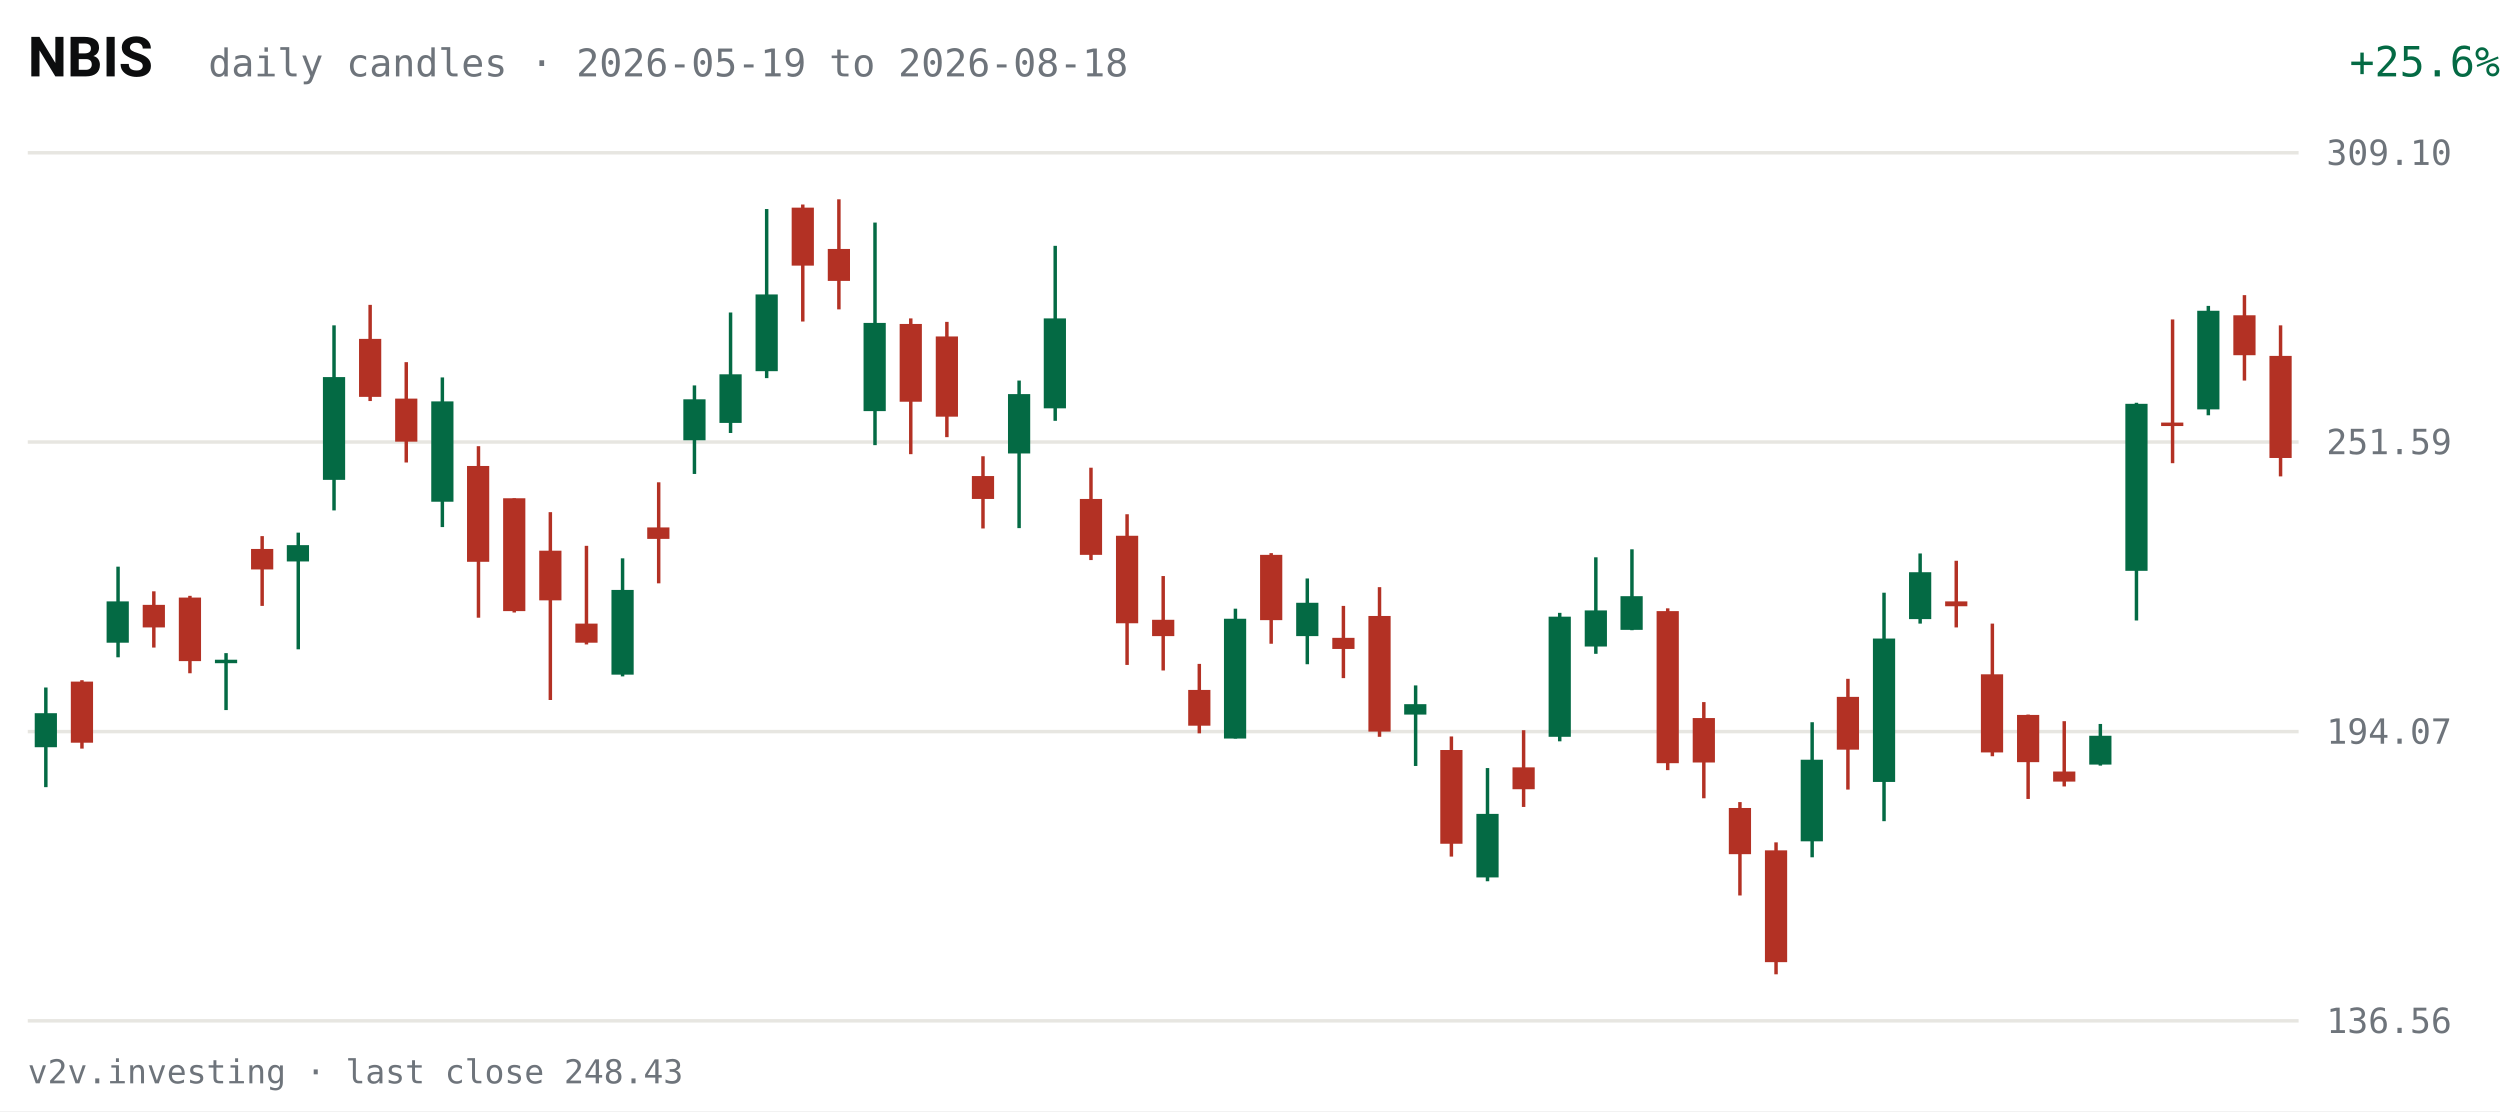
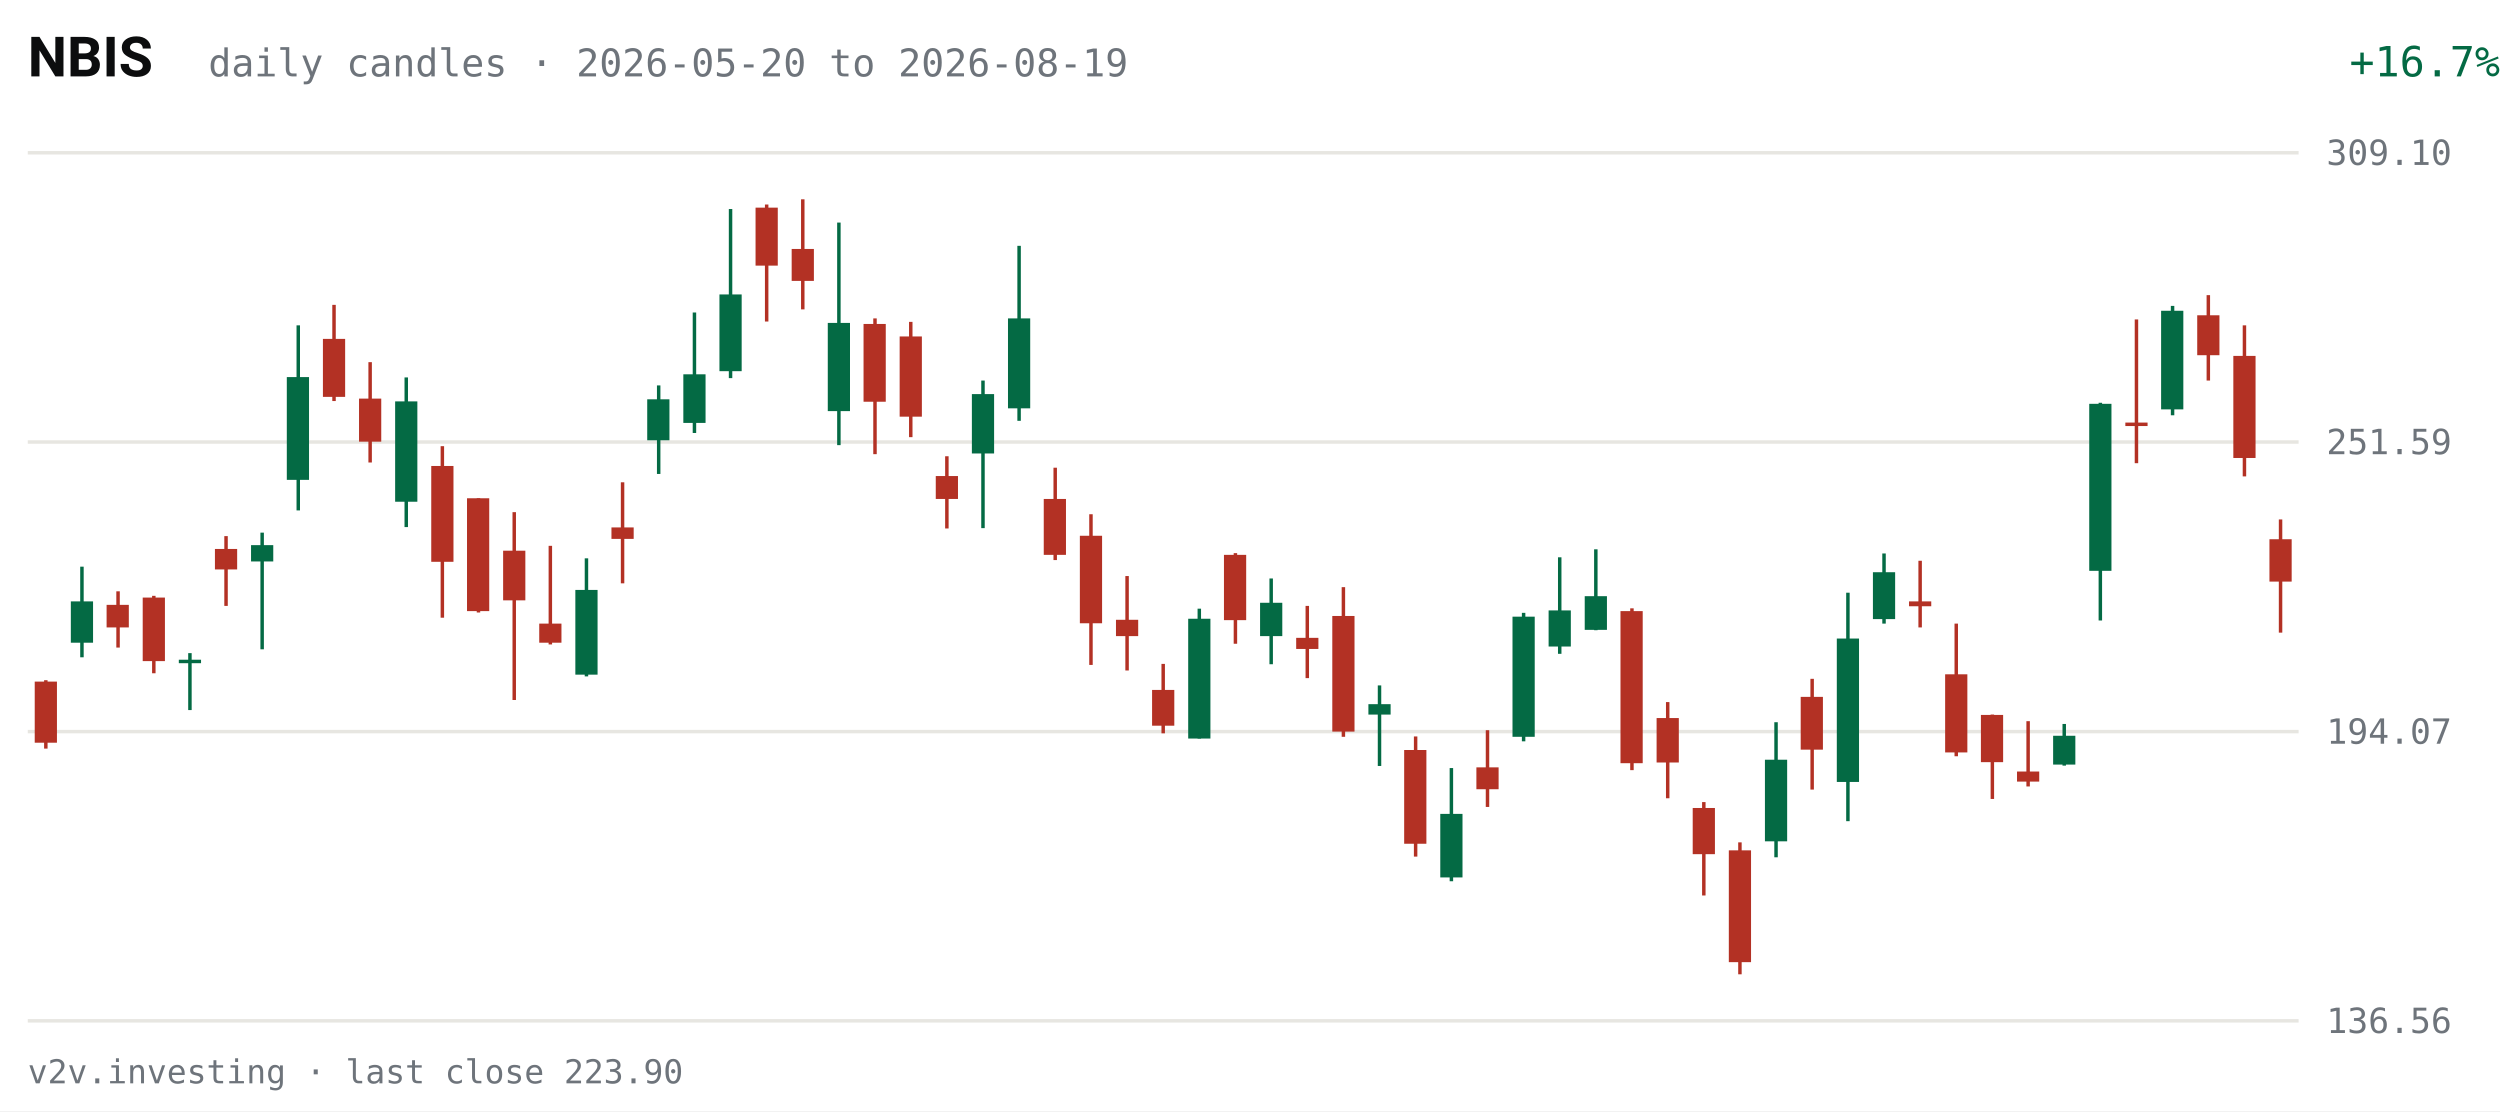
<svg xmlns="http://www.w3.org/2000/svg" viewBox="0 0 720 320" width="720" height="320" role="img" aria-label="NBIS daily candles, last 63 sessions">
  <rect width="720" height="320" fill="#FFFFFF" />
  <text x="8" y="22" fill="#0C0D0E" font-size="16" font-weight="600" font-family="system-ui,-apple-system,Segoe UI,Roboto,sans-serif">NBIS</text>
-   <text x="60" y="22" fill="#6E747B" font-size="11" font-family="ui-monospace,SFMono-Regular,Menlo,Consolas,monospace">daily candles · 2026-05-19 to 2026-08-18</text>
-   <text x="670" y="22" fill="#046A44" font-size="12" text-anchor="end" font-family="ui-monospace,SFMono-Regular,Menlo,Consolas,monospace" transform="translate(50,0)">+25.6%</text>
+   <text x="60" y="22" fill="#6E747B" font-size="11" font-family="ui-monospace,SFMono-Regular,Menlo,Consolas,monospace">daily candles · 2026-05-20 to 2026-08-19</text>
+   <text x="670" y="22" fill="#046A44" font-size="12" text-anchor="end" font-family="ui-monospace,SFMono-Regular,Menlo,Consolas,monospace" transform="translate(50,0)">+16.7%</text>
  <g font-family="ui-monospace,SFMono-Regular,Menlo,Consolas,monospace">
    <line x1="8" y1="294.0" x2="662" y2="294.0" stroke="#E7E6E1" stroke-width="1" />
    <text x="670" y="297.5" fill="#6E747B" font-size="10">136.56</text>
    <line x1="8" y1="210.7" x2="662" y2="210.7" stroke="#E7E6E1" stroke-width="1" />
    <text x="670" y="214.2" fill="#6E747B" font-size="10">194.07</text>
    <line x1="8" y1="127.3" x2="662" y2="127.3" stroke="#E7E6E1" stroke-width="1" />
    <text x="670" y="130.8" fill="#6E747B" font-size="10">251.59</text>
    <line x1="8" y1="44.0" x2="662" y2="44.0" stroke="#E7E6E1" stroke-width="1" />
    <text x="670" y="47.5" fill="#6E747B" font-size="10">309.10</text>
-     <line x1="13.2" y1="198.0" x2="13.2" y2="226.7" stroke="#046A44" stroke-width="1" />
-     <rect x="10.0" y="205.4" width="6.4" height="9.8" fill="#046A44" />
-     <line x1="23.6" y1="195.9" x2="23.6" y2="215.6" stroke="#B33124" stroke-width="1" />
-     <rect x="20.4" y="196.3" width="6.4" height="17.6" fill="#B33124" />
-     <line x1="34.0" y1="163.2" x2="34.0" y2="189.3" stroke="#046A44" stroke-width="1" />
-     <rect x="30.7" y="173.2" width="6.4" height="11.9" fill="#046A44" />
-     <line x1="44.3" y1="170.3" x2="44.3" y2="186.5" stroke="#B33124" stroke-width="1" />
-     <rect x="41.1" y="174.2" width="6.4" height="6.5" fill="#B33124" />
-     <line x1="54.7" y1="171.6" x2="54.7" y2="193.9" stroke="#B33124" stroke-width="1" />
-     <rect x="51.5" y="172.1" width="6.4" height="18.3" fill="#B33124" />
-     <line x1="65.1" y1="188.1" x2="65.1" y2="204.5" stroke="#046A44" stroke-width="1" />
-     <rect x="61.9" y="190.0" width="6.4" height="1.0" fill="#046A44" />
-     <line x1="75.5" y1="154.4" x2="75.5" y2="174.5" stroke="#B33124" stroke-width="1" />
-     <rect x="72.3" y="158.1" width="6.4" height="5.9" fill="#B33124" />
-     <line x1="85.9" y1="153.4" x2="85.9" y2="187.0" stroke="#046A44" stroke-width="1" />
-     <rect x="82.6" y="157.0" width="6.4" height="4.7" fill="#046A44" />
-     <line x1="96.2" y1="93.7" x2="96.2" y2="147.0" stroke="#046A44" stroke-width="1" />
-     <rect x="93.0" y="108.6" width="6.4" height="29.6" fill="#046A44" />
-     <line x1="106.6" y1="87.8" x2="106.6" y2="115.5" stroke="#B33124" stroke-width="1" />
-     <rect x="103.4" y="97.6" width="6.4" height="16.7" fill="#B33124" />
-     <line x1="117.0" y1="104.3" x2="117.0" y2="133.2" stroke="#B33124" stroke-width="1" />
-     <rect x="113.8" y="114.8" width="6.4" height="12.4" fill="#B33124" />
-     <line x1="127.4" y1="108.7" x2="127.4" y2="151.8" stroke="#046A44" stroke-width="1" />
-     <rect x="124.2" y="115.6" width="6.4" height="28.9" fill="#046A44" />
-     <line x1="137.8" y1="128.5" x2="137.8" y2="177.9" stroke="#B33124" stroke-width="1" />
-     <rect x="134.5" y="134.2" width="6.4" height="27.6" fill="#B33124" />
-     <line x1="148.1" y1="143.5" x2="148.1" y2="176.4" stroke="#B33124" stroke-width="1" />
-     <rect x="144.9" y="143.5" width="6.4" height="32.5" fill="#B33124" />
-     <line x1="158.5" y1="147.5" x2="158.5" y2="201.6" stroke="#B33124" stroke-width="1" />
-     <rect x="155.3" y="158.6" width="6.4" height="14.3" fill="#B33124" />
-     <line x1="168.9" y1="157.2" x2="168.9" y2="185.6" stroke="#B33124" stroke-width="1" />
-     <rect x="165.7" y="179.6" width="6.4" height="5.5" fill="#B33124" />
-     <line x1="179.3" y1="160.8" x2="179.3" y2="194.8" stroke="#046A44" stroke-width="1" />
-     <rect x="176.1" y="169.9" width="6.4" height="24.4" fill="#046A44" />
-     <line x1="189.7" y1="138.9" x2="189.7" y2="168.0" stroke="#B33124" stroke-width="1" />
-     <rect x="186.4" y="151.9" width="6.4" height="3.3" fill="#B33124" />
-     <line x1="200.0" y1="111.0" x2="200.0" y2="136.5" stroke="#046A44" stroke-width="1" />
-     <rect x="196.8" y="115.0" width="6.4" height="11.8" fill="#046A44" />
-     <line x1="210.4" y1="90.0" x2="210.4" y2="124.7" stroke="#046A44" stroke-width="1" />
-     <rect x="207.2" y="107.8" width="6.4" height="14.0" fill="#046A44" />
-     <line x1="220.8" y1="60.2" x2="220.8" y2="108.9" stroke="#046A44" stroke-width="1" />
-     <rect x="217.6" y="84.8" width="6.4" height="22.1" fill="#046A44" />
-     <line x1="231.2" y1="58.9" x2="231.2" y2="92.6" stroke="#B33124" stroke-width="1" />
-     <rect x="228.0" y="59.8" width="6.4" height="16.7" fill="#B33124" />
-     <line x1="241.6" y1="57.4" x2="241.6" y2="89.1" stroke="#B33124" stroke-width="1" />
-     <rect x="238.4" y="71.7" width="6.4" height="9.2" fill="#B33124" />
-     <line x1="252.0" y1="64.1" x2="252.0" y2="128.2" stroke="#046A44" stroke-width="1" />
-     <rect x="248.7" y="93.0" width="6.4" height="25.4" fill="#046A44" />
-     <line x1="262.3" y1="91.7" x2="262.3" y2="130.8" stroke="#B33124" stroke-width="1" />
-     <rect x="259.1" y="93.3" width="6.4" height="22.4" fill="#B33124" />
-     <line x1="272.7" y1="92.7" x2="272.7" y2="125.9" stroke="#B33124" stroke-width="1" />
-     <rect x="269.5" y="96.9" width="6.4" height="23.1" fill="#B33124" />
-     <line x1="283.1" y1="131.4" x2="283.1" y2="152.2" stroke="#B33124" stroke-width="1" />
-     <rect x="279.9" y="137.1" width="6.4" height="6.6" fill="#B33124" />
-     <line x1="293.5" y1="109.6" x2="293.5" y2="152.1" stroke="#046A44" stroke-width="1" />
-     <rect x="290.3" y="113.5" width="6.4" height="17.1" fill="#046A44" />
-     <line x1="303.9" y1="70.8" x2="303.9" y2="121.2" stroke="#046A44" stroke-width="1" />
-     <rect x="300.6" y="91.7" width="6.4" height="25.9" fill="#046A44" />
-     <line x1="314.2" y1="134.7" x2="314.2" y2="161.3" stroke="#B33124" stroke-width="1" />
-     <rect x="311.0" y="143.7" width="6.4" height="16.1" fill="#B33124" />
-     <line x1="324.6" y1="148.1" x2="324.6" y2="191.5" stroke="#B33124" stroke-width="1" />
-     <rect x="321.4" y="154.3" width="6.4" height="25.2" fill="#B33124" />
-     <line x1="335.0" y1="165.9" x2="335.0" y2="193.1" stroke="#B33124" stroke-width="1" />
-     <rect x="331.8" y="178.5" width="6.4" height="4.7" fill="#B33124" />
-     <line x1="345.4" y1="191.2" x2="345.4" y2="211.2" stroke="#B33124" stroke-width="1" />
-     <rect x="342.2" y="198.7" width="6.4" height="10.3" fill="#B33124" />
-     <line x1="355.8" y1="175.3" x2="355.8" y2="212.7" stroke="#046A44" stroke-width="1" />
-     <rect x="352.5" y="178.2" width="6.4" height="34.5" fill="#046A44" />
-     <line x1="366.1" y1="159.3" x2="366.1" y2="185.4" stroke="#B33124" stroke-width="1" />
-     <rect x="362.9" y="159.8" width="6.4" height="18.8" fill="#B33124" />
-     <line x1="376.5" y1="166.6" x2="376.5" y2="191.3" stroke="#046A44" stroke-width="1" />
-     <rect x="373.3" y="173.6" width="6.4" height="9.6" fill="#046A44" />
-     <line x1="386.9" y1="174.5" x2="386.9" y2="195.3" stroke="#B33124" stroke-width="1" />
-     <rect x="383.7" y="183.7" width="6.4" height="3.2" fill="#B33124" />
-     <line x1="397.3" y1="169.1" x2="397.3" y2="212.2" stroke="#B33124" stroke-width="1" />
-     <rect x="394.1" y="177.4" width="6.4" height="33.3" fill="#B33124" />
-     <line x1="407.7" y1="197.4" x2="407.7" y2="220.6" stroke="#046A44" stroke-width="1" />
-     <rect x="404.4" y="202.8" width="6.4" height="3.0" fill="#046A44" />
-     <line x1="418.0" y1="212.1" x2="418.0" y2="246.7" stroke="#B33124" stroke-width="1" />
-     <rect x="414.8" y="216.0" width="6.4" height="27.0" fill="#B33124" />
-     <line x1="428.4" y1="221.2" x2="428.4" y2="253.8" stroke="#046A44" stroke-width="1" />
-     <rect x="425.2" y="234.4" width="6.4" height="18.3" fill="#046A44" />
-     <line x1="438.8" y1="210.3" x2="438.8" y2="232.4" stroke="#B33124" stroke-width="1" />
-     <rect x="435.6" y="221.0" width="6.4" height="6.3" fill="#B33124" />
-     <line x1="449.2" y1="176.5" x2="449.2" y2="213.5" stroke="#046A44" stroke-width="1" />
-     <rect x="446.0" y="177.6" width="6.4" height="34.6" fill="#046A44" />
-     <line x1="459.6" y1="160.5" x2="459.6" y2="188.3" stroke="#046A44" stroke-width="1" />
-     <rect x="456.4" y="175.8" width="6.4" height="10.4" fill="#046A44" />
-     <line x1="470.0" y1="158.2" x2="470.0" y2="181.5" stroke="#046A44" stroke-width="1" />
-     <rect x="466.7" y="171.7" width="6.4" height="9.7" fill="#046A44" />
-     <line x1="480.3" y1="175.2" x2="480.3" y2="221.8" stroke="#B33124" stroke-width="1" />
-     <rect x="477.1" y="176.0" width="6.4" height="43.8" fill="#B33124" />
-     <line x1="490.7" y1="202.2" x2="490.7" y2="229.9" stroke="#B33124" stroke-width="1" />
-     <rect x="487.5" y="206.8" width="6.4" height="12.8" fill="#B33124" />
-     <line x1="501.1" y1="231.0" x2="501.1" y2="257.9" stroke="#B33124" stroke-width="1" />
-     <rect x="497.9" y="232.7" width="6.4" height="13.3" fill="#B33124" />
-     <line x1="511.5" y1="242.6" x2="511.5" y2="280.6" stroke="#B33124" stroke-width="1" />
-     <rect x="508.3" y="244.9" width="6.4" height="32.2" fill="#B33124" />
-     <line x1="521.9" y1="208.0" x2="521.9" y2="246.9" stroke="#046A44" stroke-width="1" />
-     <rect x="518.6" y="218.8" width="6.4" height="23.5" fill="#046A44" />
-     <line x1="532.2" y1="195.5" x2="532.2" y2="227.4" stroke="#B33124" stroke-width="1" />
-     <rect x="529.0" y="200.7" width="6.4" height="15.2" fill="#B33124" />
-     <line x1="542.6" y1="170.7" x2="542.6" y2="236.5" stroke="#046A44" stroke-width="1" />
-     <rect x="539.4" y="183.9" width="6.4" height="41.3" fill="#046A44" />
-     <line x1="553.0" y1="159.4" x2="553.0" y2="179.6" stroke="#046A44" stroke-width="1" />
-     <rect x="549.8" y="164.8" width="6.4" height="13.5" fill="#046A44" />
-     <line x1="563.4" y1="161.5" x2="563.4" y2="180.7" stroke="#B33124" stroke-width="1" />
-     <rect x="560.2" y="173.2" width="6.4" height="1.4" fill="#B33124" />
-     <line x1="573.8" y1="179.6" x2="573.8" y2="217.8" stroke="#B33124" stroke-width="1" />
-     <rect x="570.5" y="194.2" width="6.4" height="22.5" fill="#B33124" />
-     <line x1="584.1" y1="205.8" x2="584.1" y2="230.1" stroke="#B33124" stroke-width="1" />
-     <rect x="580.9" y="205.9" width="6.4" height="13.6" fill="#B33124" />
-     <line x1="594.5" y1="207.7" x2="594.5" y2="226.5" stroke="#B33124" stroke-width="1" />
-     <rect x="591.3" y="222.2" width="6.4" height="2.9" fill="#B33124" />
-     <line x1="604.9" y1="208.5" x2="604.9" y2="220.5" stroke="#046A44" stroke-width="1" />
-     <rect x="601.7" y="211.9" width="6.4" height="8.3" fill="#046A44" />
-     <line x1="615.3" y1="116.0" x2="615.3" y2="178.7" stroke="#046A44" stroke-width="1" />
-     <rect x="612.1" y="116.3" width="6.4" height="48.1" fill="#046A44" />
-     <line x1="625.7" y1="92.0" x2="625.7" y2="133.4" stroke="#B33124" stroke-width="1" />
-     <rect x="622.4" y="121.7" width="6.4" height="1.0" fill="#B33124" />
-     <line x1="636.0" y1="88.1" x2="636.0" y2="119.6" stroke="#046A44" stroke-width="1" />
-     <rect x="632.8" y="89.5" width="6.4" height="28.4" fill="#046A44" />
-     <line x1="646.4" y1="85.0" x2="646.4" y2="109.6" stroke="#B33124" stroke-width="1" />
-     <rect x="643.2" y="90.8" width="6.4" height="11.5" fill="#B33124" />
-     <line x1="656.8" y1="93.7" x2="656.8" y2="137.2" stroke="#B33124" stroke-width="1" />
-     <rect x="653.6" y="102.5" width="6.4" height="29.4" fill="#B33124" />
+     <line x1="13.2" y1="195.9" x2="13.2" y2="215.6" stroke="#B33124" stroke-width="1" />
+     <rect x="10.0" y="196.3" width="6.4" height="17.6" fill="#B33124" />
+     <line x1="23.6" y1="163.2" x2="23.6" y2="189.3" stroke="#046A44" stroke-width="1" />
+     <rect x="20.4" y="173.2" width="6.4" height="11.9" fill="#046A44" />
+     <line x1="34.0" y1="170.3" x2="34.0" y2="186.5" stroke="#B33124" stroke-width="1" />
+     <rect x="30.7" y="174.2" width="6.4" height="6.5" fill="#B33124" />
+     <line x1="44.3" y1="171.6" x2="44.3" y2="193.9" stroke="#B33124" stroke-width="1" />
+     <rect x="41.1" y="172.1" width="6.4" height="18.3" fill="#B33124" />
+     <line x1="54.7" y1="188.1" x2="54.7" y2="204.5" stroke="#046A44" stroke-width="1" />
+     <rect x="51.5" y="190.0" width="6.4" height="1.0" fill="#046A44" />
+     <line x1="65.1" y1="154.4" x2="65.1" y2="174.5" stroke="#B33124" stroke-width="1" />
+     <rect x="61.9" y="158.1" width="6.4" height="5.9" fill="#B33124" />
+     <line x1="75.5" y1="153.4" x2="75.5" y2="187.0" stroke="#046A44" stroke-width="1" />
+     <rect x="72.3" y="157.0" width="6.4" height="4.7" fill="#046A44" />
+     <line x1="85.9" y1="93.7" x2="85.9" y2="147.0" stroke="#046A44" stroke-width="1" />
+     <rect x="82.6" y="108.6" width="6.4" height="29.6" fill="#046A44" />
+     <line x1="96.2" y1="87.8" x2="96.2" y2="115.5" stroke="#B33124" stroke-width="1" />
+     <rect x="93.0" y="97.6" width="6.4" height="16.7" fill="#B33124" />
+     <line x1="106.6" y1="104.3" x2="106.6" y2="133.2" stroke="#B33124" stroke-width="1" />
+     <rect x="103.4" y="114.8" width="6.4" height="12.4" fill="#B33124" />
+     <line x1="117.0" y1="108.7" x2="117.0" y2="151.8" stroke="#046A44" stroke-width="1" />
+     <rect x="113.8" y="115.6" width="6.4" height="28.9" fill="#046A44" />
+     <line x1="127.4" y1="128.5" x2="127.4" y2="177.9" stroke="#B33124" stroke-width="1" />
+     <rect x="124.2" y="134.2" width="6.4" height="27.6" fill="#B33124" />
+     <line x1="137.8" y1="143.5" x2="137.8" y2="176.4" stroke="#B33124" stroke-width="1" />
+     <rect x="134.5" y="143.5" width="6.4" height="32.5" fill="#B33124" />
+     <line x1="148.1" y1="147.5" x2="148.1" y2="201.6" stroke="#B33124" stroke-width="1" />
+     <rect x="144.9" y="158.6" width="6.4" height="14.3" fill="#B33124" />
+     <line x1="158.5" y1="157.2" x2="158.5" y2="185.6" stroke="#B33124" stroke-width="1" />
+     <rect x="155.3" y="179.6" width="6.4" height="5.5" fill="#B33124" />
+     <line x1="168.9" y1="160.8" x2="168.9" y2="194.8" stroke="#046A44" stroke-width="1" />
+     <rect x="165.7" y="169.9" width="6.4" height="24.4" fill="#046A44" />
+     <line x1="179.3" y1="138.9" x2="179.3" y2="168.0" stroke="#B33124" stroke-width="1" />
+     <rect x="176.1" y="151.9" width="6.4" height="3.3" fill="#B33124" />
+     <line x1="189.7" y1="111.0" x2="189.7" y2="136.5" stroke="#046A44" stroke-width="1" />
+     <rect x="186.4" y="115.0" width="6.4" height="11.8" fill="#046A44" />
+     <line x1="200.0" y1="90.0" x2="200.0" y2="124.7" stroke="#046A44" stroke-width="1" />
+     <rect x="196.8" y="107.8" width="6.4" height="14.0" fill="#046A44" />
+     <line x1="210.4" y1="60.2" x2="210.4" y2="108.9" stroke="#046A44" stroke-width="1" />
+     <rect x="207.2" y="84.8" width="6.4" height="22.1" fill="#046A44" />
+     <line x1="220.8" y1="58.9" x2="220.8" y2="92.6" stroke="#B33124" stroke-width="1" />
+     <rect x="217.6" y="59.8" width="6.4" height="16.7" fill="#B33124" />
+     <line x1="231.2" y1="57.4" x2="231.2" y2="89.1" stroke="#B33124" stroke-width="1" />
+     <rect x="228.0" y="71.7" width="6.4" height="9.2" fill="#B33124" />
+     <line x1="241.6" y1="64.1" x2="241.6" y2="128.2" stroke="#046A44" stroke-width="1" />
+     <rect x="238.4" y="93.0" width="6.4" height="25.4" fill="#046A44" />
+     <line x1="252.0" y1="91.7" x2="252.0" y2="130.8" stroke="#B33124" stroke-width="1" />
+     <rect x="248.7" y="93.3" width="6.4" height="22.4" fill="#B33124" />
+     <line x1="262.3" y1="92.7" x2="262.3" y2="125.9" stroke="#B33124" stroke-width="1" />
+     <rect x="259.1" y="96.9" width="6.4" height="23.1" fill="#B33124" />
+     <line x1="272.7" y1="131.4" x2="272.7" y2="152.2" stroke="#B33124" stroke-width="1" />
+     <rect x="269.5" y="137.1" width="6.4" height="6.6" fill="#B33124" />
+     <line x1="283.1" y1="109.6" x2="283.1" y2="152.1" stroke="#046A44" stroke-width="1" />
+     <rect x="279.9" y="113.5" width="6.4" height="17.1" fill="#046A44" />
+     <line x1="293.5" y1="70.8" x2="293.5" y2="121.2" stroke="#046A44" stroke-width="1" />
+     <rect x="290.3" y="91.7" width="6.4" height="25.9" fill="#046A44" />
+     <line x1="303.9" y1="134.7" x2="303.9" y2="161.3" stroke="#B33124" stroke-width="1" />
+     <rect x="300.6" y="143.7" width="6.4" height="16.1" fill="#B33124" />
+     <line x1="314.2" y1="148.1" x2="314.2" y2="191.5" stroke="#B33124" stroke-width="1" />
+     <rect x="311.0" y="154.3" width="6.4" height="25.2" fill="#B33124" />
+     <line x1="324.6" y1="165.9" x2="324.6" y2="193.1" stroke="#B33124" stroke-width="1" />
+     <rect x="321.4" y="178.5" width="6.4" height="4.7" fill="#B33124" />
+     <line x1="335.0" y1="191.2" x2="335.0" y2="211.2" stroke="#B33124" stroke-width="1" />
+     <rect x="331.8" y="198.7" width="6.4" height="10.3" fill="#B33124" />
+     <line x1="345.4" y1="175.3" x2="345.4" y2="212.7" stroke="#046A44" stroke-width="1" />
+     <rect x="342.2" y="178.2" width="6.4" height="34.5" fill="#046A44" />
+     <line x1="355.8" y1="159.3" x2="355.8" y2="185.4" stroke="#B33124" stroke-width="1" />
+     <rect x="352.5" y="159.8" width="6.4" height="18.8" fill="#B33124" />
+     <line x1="366.1" y1="166.6" x2="366.1" y2="191.3" stroke="#046A44" stroke-width="1" />
+     <rect x="362.9" y="173.6" width="6.4" height="9.6" fill="#046A44" />
+     <line x1="376.5" y1="174.5" x2="376.5" y2="195.3" stroke="#B33124" stroke-width="1" />
+     <rect x="373.3" y="183.7" width="6.4" height="3.2" fill="#B33124" />
+     <line x1="386.9" y1="169.1" x2="386.9" y2="212.2" stroke="#B33124" stroke-width="1" />
+     <rect x="383.7" y="177.4" width="6.4" height="33.3" fill="#B33124" />
+     <line x1="397.3" y1="197.4" x2="397.3" y2="220.6" stroke="#046A44" stroke-width="1" />
+     <rect x="394.1" y="202.8" width="6.4" height="3.0" fill="#046A44" />
+     <line x1="407.7" y1="212.1" x2="407.7" y2="246.7" stroke="#B33124" stroke-width="1" />
+     <rect x="404.4" y="216.0" width="6.4" height="27.0" fill="#B33124" />
+     <line x1="418.0" y1="221.2" x2="418.0" y2="253.8" stroke="#046A44" stroke-width="1" />
+     <rect x="414.8" y="234.4" width="6.4" height="18.3" fill="#046A44" />
+     <line x1="428.4" y1="210.3" x2="428.4" y2="232.4" stroke="#B33124" stroke-width="1" />
+     <rect x="425.2" y="221.0" width="6.4" height="6.3" fill="#B33124" />
+     <line x1="438.8" y1="176.5" x2="438.8" y2="213.5" stroke="#046A44" stroke-width="1" />
+     <rect x="435.6" y="177.6" width="6.4" height="34.6" fill="#046A44" />
+     <line x1="449.2" y1="160.5" x2="449.2" y2="188.3" stroke="#046A44" stroke-width="1" />
+     <rect x="446.0" y="175.8" width="6.4" height="10.4" fill="#046A44" />
+     <line x1="459.6" y1="158.2" x2="459.6" y2="181.5" stroke="#046A44" stroke-width="1" />
+     <rect x="456.4" y="171.7" width="6.4" height="9.7" fill="#046A44" />
+     <line x1="470.0" y1="175.2" x2="470.0" y2="221.8" stroke="#B33124" stroke-width="1" />
+     <rect x="466.7" y="176.0" width="6.4" height="43.8" fill="#B33124" />
+     <line x1="480.3" y1="202.2" x2="480.3" y2="229.9" stroke="#B33124" stroke-width="1" />
+     <rect x="477.1" y="206.8" width="6.4" height="12.8" fill="#B33124" />
+     <line x1="490.7" y1="231.0" x2="490.7" y2="257.9" stroke="#B33124" stroke-width="1" />
+     <rect x="487.5" y="232.7" width="6.4" height="13.3" fill="#B33124" />
+     <line x1="501.1" y1="242.6" x2="501.1" y2="280.6" stroke="#B33124" stroke-width="1" />
+     <rect x="497.9" y="244.9" width="6.4" height="32.2" fill="#B33124" />
+     <line x1="511.5" y1="208.0" x2="511.5" y2="246.9" stroke="#046A44" stroke-width="1" />
+     <rect x="508.3" y="218.8" width="6.4" height="23.5" fill="#046A44" />
+     <line x1="521.9" y1="195.5" x2="521.9" y2="227.4" stroke="#B33124" stroke-width="1" />
+     <rect x="518.6" y="200.7" width="6.4" height="15.2" fill="#B33124" />
+     <line x1="532.2" y1="170.7" x2="532.2" y2="236.5" stroke="#046A44" stroke-width="1" />
+     <rect x="529.0" y="183.9" width="6.4" height="41.3" fill="#046A44" />
+     <line x1="542.6" y1="159.4" x2="542.6" y2="179.6" stroke="#046A44" stroke-width="1" />
+     <rect x="539.4" y="164.8" width="6.4" height="13.5" fill="#046A44" />
+     <line x1="553.0" y1="161.5" x2="553.0" y2="180.7" stroke="#B33124" stroke-width="1" />
+     <rect x="549.8" y="173.2" width="6.4" height="1.4" fill="#B33124" />
+     <line x1="563.4" y1="179.6" x2="563.4" y2="217.8" stroke="#B33124" stroke-width="1" />
+     <rect x="560.2" y="194.2" width="6.4" height="22.5" fill="#B33124" />
+     <line x1="573.8" y1="205.8" x2="573.8" y2="230.1" stroke="#B33124" stroke-width="1" />
+     <rect x="570.5" y="205.9" width="6.4" height="13.6" fill="#B33124" />
+     <line x1="584.1" y1="207.7" x2="584.1" y2="226.5" stroke="#B33124" stroke-width="1" />
+     <rect x="580.9" y="222.2" width="6.4" height="2.9" fill="#B33124" />
+     <line x1="594.5" y1="208.5" x2="594.5" y2="220.5" stroke="#046A44" stroke-width="1" />
+     <rect x="591.3" y="211.9" width="6.4" height="8.3" fill="#046A44" />
+     <line x1="604.9" y1="116.0" x2="604.9" y2="178.7" stroke="#046A44" stroke-width="1" />
+     <rect x="601.7" y="116.3" width="6.4" height="48.1" fill="#046A44" />
+     <line x1="615.3" y1="92.0" x2="615.3" y2="133.4" stroke="#B33124" stroke-width="1" />
+     <rect x="612.1" y="121.7" width="6.4" height="1.0" fill="#B33124" />
+     <line x1="625.7" y1="88.1" x2="625.7" y2="119.6" stroke="#046A44" stroke-width="1" />
+     <rect x="622.4" y="89.5" width="6.4" height="28.4" fill="#046A44" />
+     <line x1="636.0" y1="85.0" x2="636.0" y2="109.6" stroke="#B33124" stroke-width="1" />
+     <rect x="632.8" y="90.8" width="6.4" height="11.5" fill="#B33124" />
+     <line x1="646.4" y1="93.7" x2="646.4" y2="137.2" stroke="#B33124" stroke-width="1" />
+     <rect x="643.2" y="102.5" width="6.4" height="29.4" fill="#B33124" />
+     <line x1="656.8" y1="149.6" x2="656.8" y2="182.2" stroke="#B33124" stroke-width="1" />
+     <rect x="653.6" y="155.3" width="6.4" height="12.2" fill="#B33124" />
  </g>
-   <text x="8" y="312" fill="#6E747B" font-size="9.5" font-family="ui-monospace,SFMono-Regular,Menlo,Consolas,monospace">v2v.investing · last close 248.43</text>
+   <text x="8" y="312" fill="#6E747B" font-size="9.5" font-family="ui-monospace,SFMono-Regular,Menlo,Consolas,monospace">v2v.investing · last close 223.90</text>
</svg>
